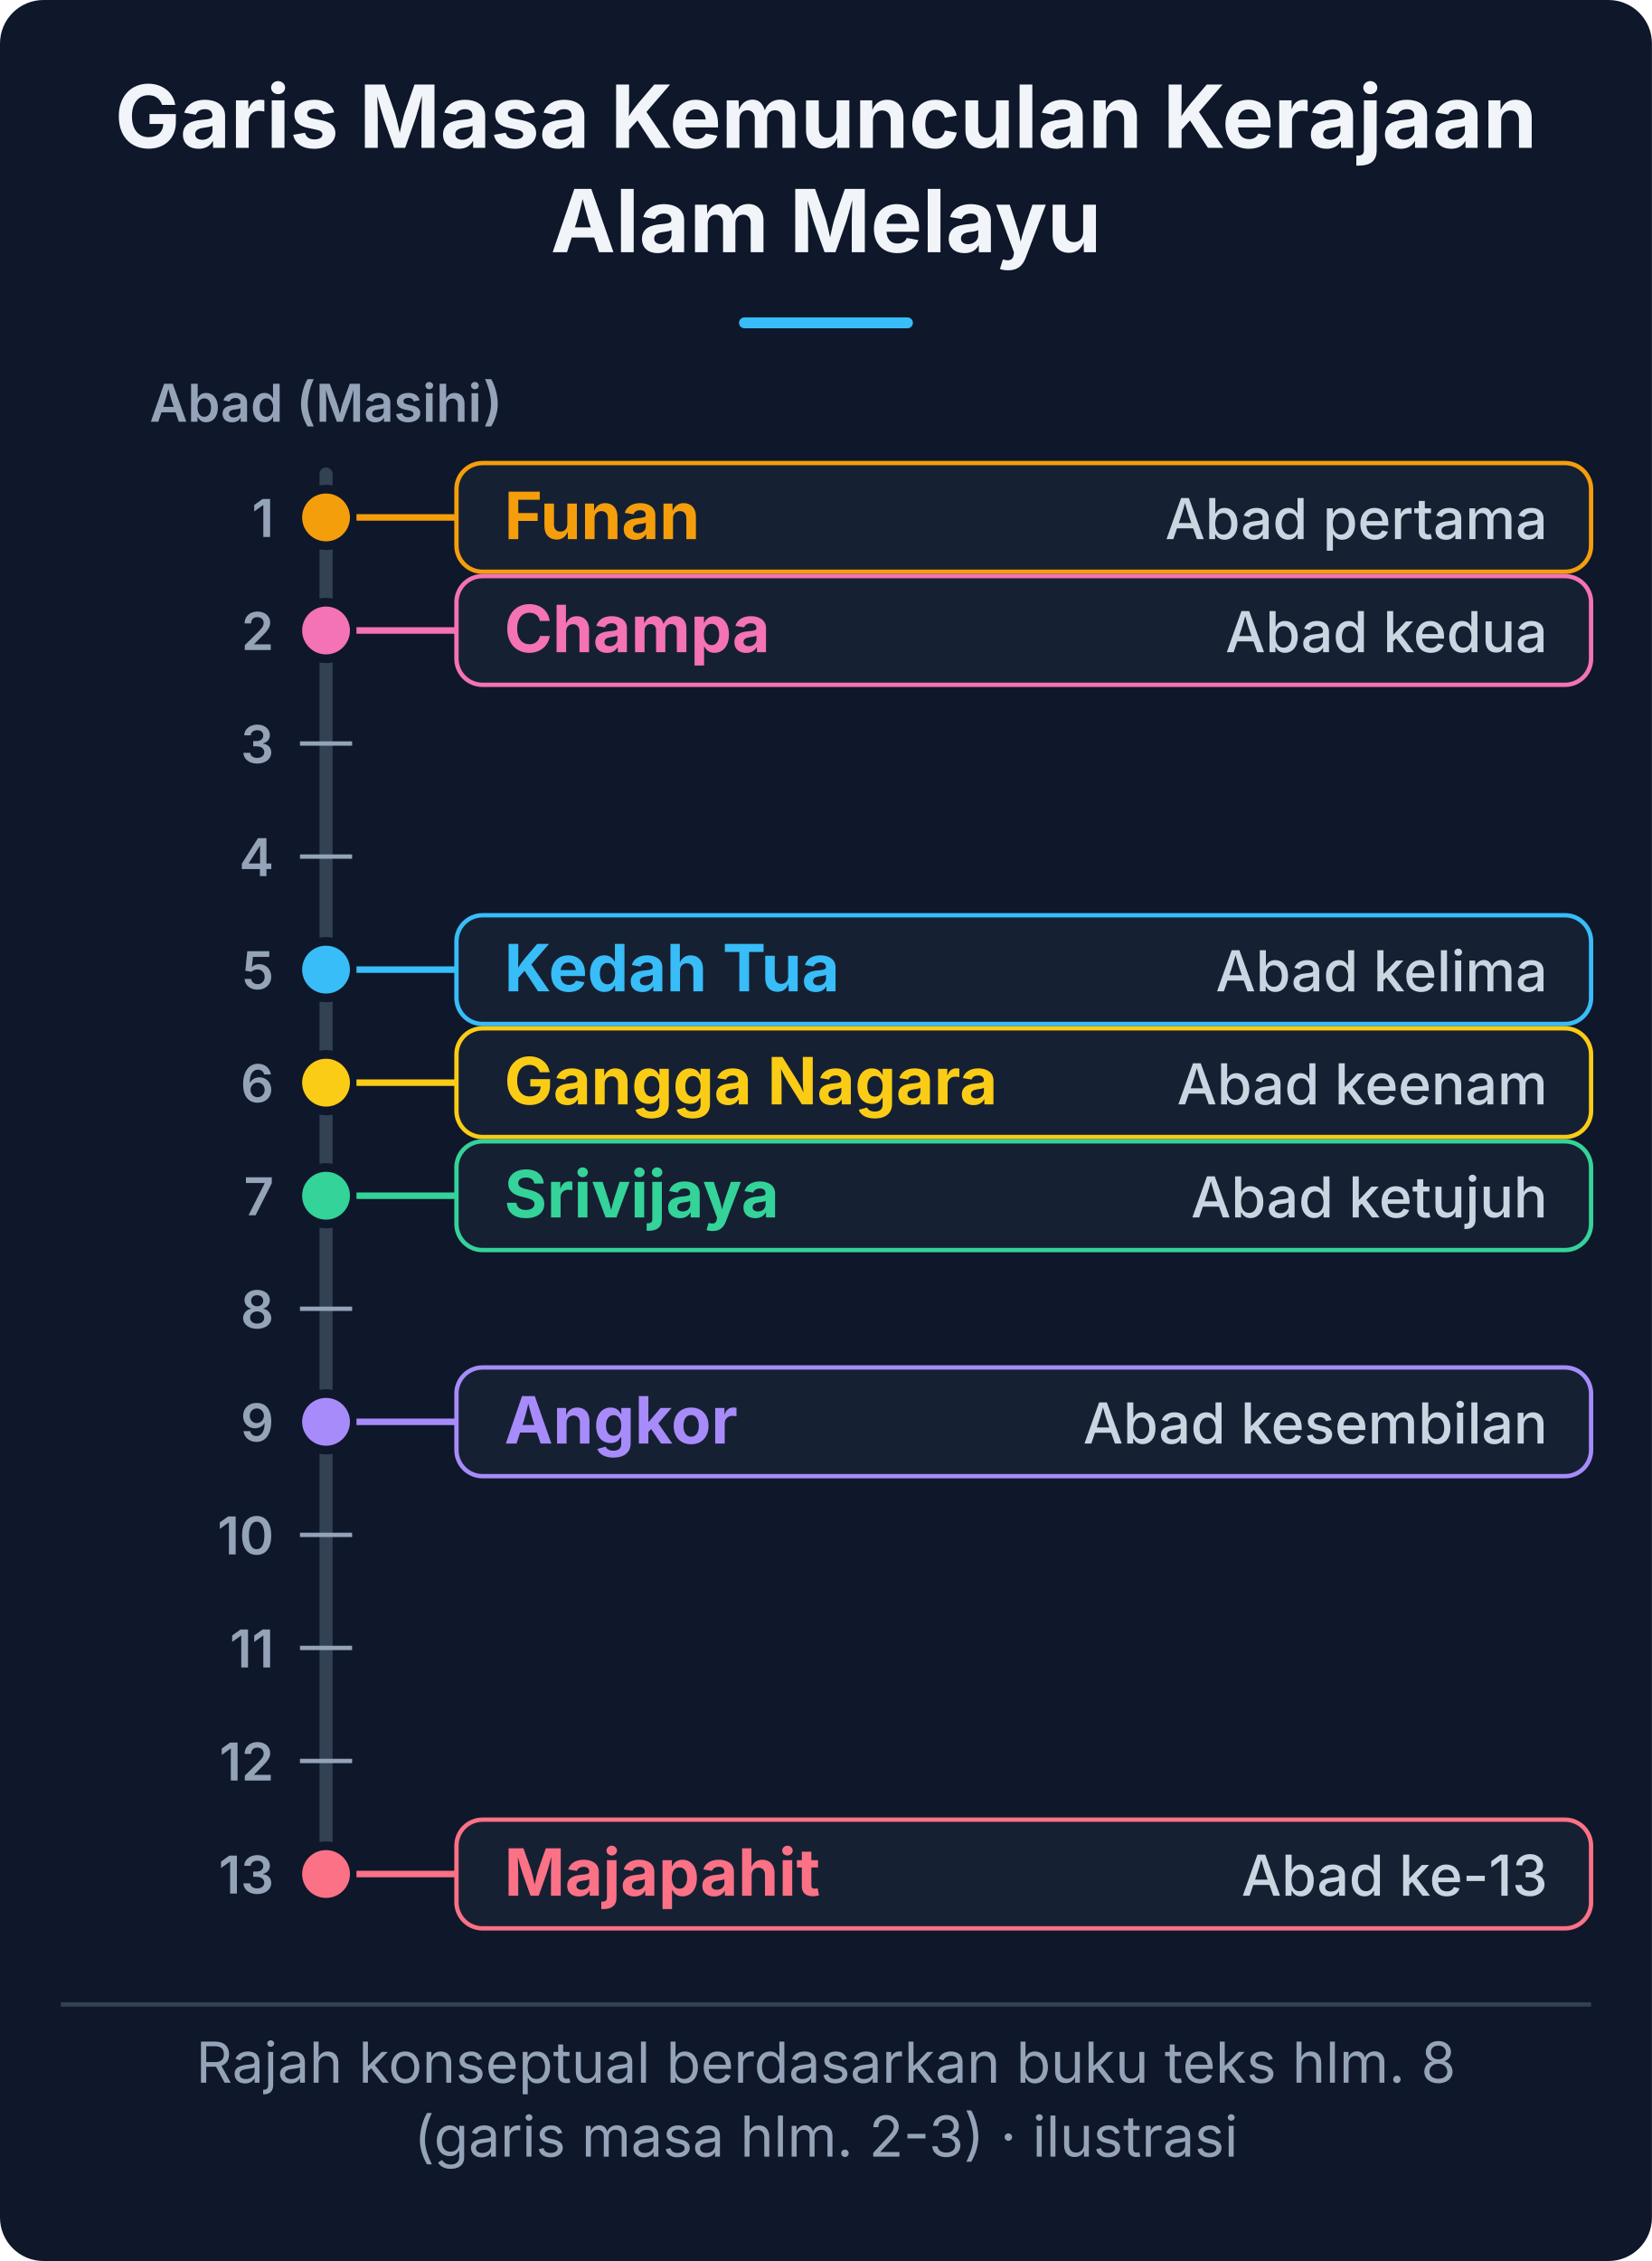
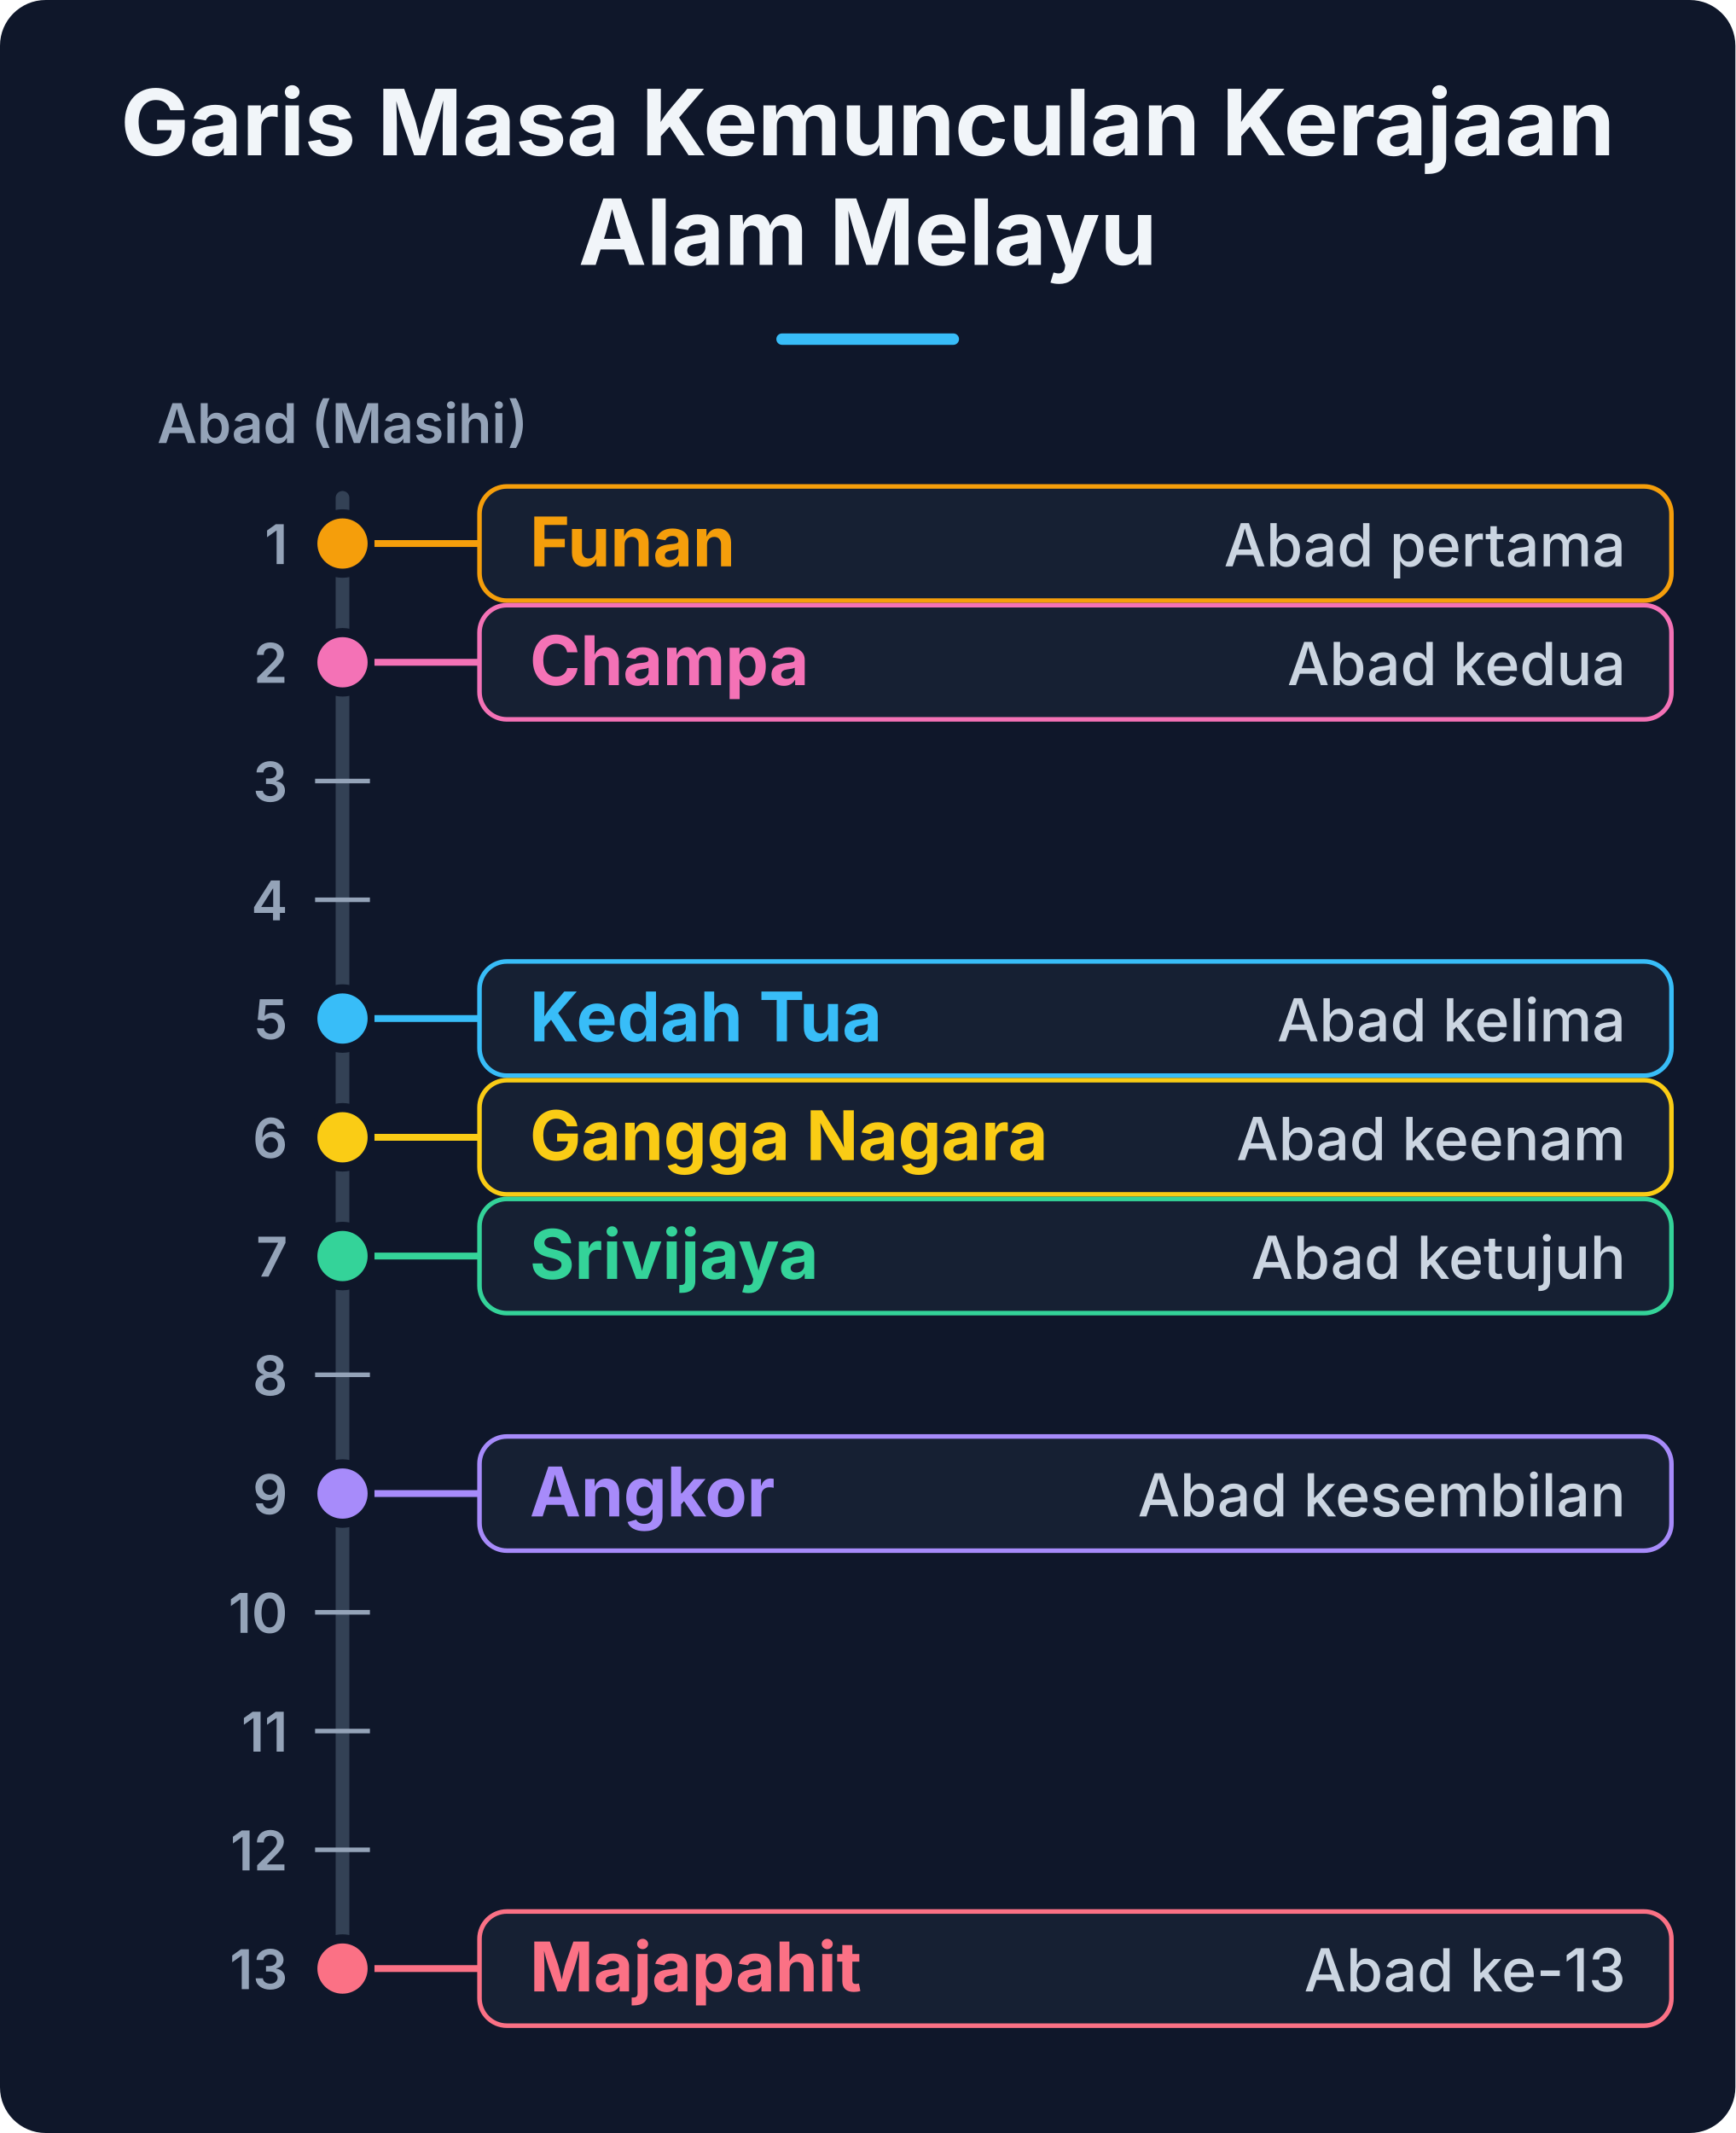
- <svg xmlns="http://www.w3.org/2000/svg" viewBox="0 0 760 1040" width="760" height="1040" role="img" aria-label="Garis masa kemunculan kerajaan Alam Melayu">
-   <rect width="760" height="1040" rx="20" fill="#0f172a" />
+ <svg xmlns="http://www.w3.org/2000/svg" viewBox="0 0 760 934" width="760" height="934" role="img" aria-label="Garis masa kemunculan kerajaan Alam Melayu">
+   <rect width="760" height="934" rx="20" fill="#0f172a" />
  <text x="380" y="68" text-anchor="middle" font-family="Inter, Segoe UI, Arial, sans-serif" font-size="40" font-weight="700" fill="#f1f5f9">Garis Masa Kemunculan Kerajaan</text>
  <text x="380" y="116" text-anchor="middle" font-family="Inter, Segoe UI, Arial, sans-serif" font-size="40" font-weight="700" fill="#f1f5f9">Alam Melayu</text>
  <rect x="340" y="146" width="80" height="5" rx="2.5" fill="#38bdf8" />
  <text x="150" y="194" text-anchor="middle" font-family="Inter, Segoe UI, Arial, sans-serif" font-size="24" font-weight="600" fill="#94a3b8">Abad (Masihi)</text>
  <line x1="150" y1="218" x2="150" y2="862" stroke="#334155" stroke-width="6" stroke-linecap="round" />
  <line x1="138" y1="238" x2="162" y2="238" stroke="#94a3b8" stroke-width="2" />
  <text x="126" y="247" text-anchor="end" font-family="Inter, Segoe UI, Arial, sans-serif" font-size="24" font-weight="600" fill="#94a3b8">1</text>
  <line x1="138" y1="290" x2="162" y2="290" stroke="#94a3b8" stroke-width="2" />
  <text x="126" y="299" text-anchor="end" font-family="Inter, Segoe UI, Arial, sans-serif" font-size="24" font-weight="600" fill="#94a3b8">2</text>
  <line x1="138" y1="342" x2="162" y2="342" stroke="#94a3b8" stroke-width="2" />
  <text x="126" y="351" text-anchor="end" font-family="Inter, Segoe UI, Arial, sans-serif" font-size="24" font-weight="600" fill="#94a3b8">3</text>
  <line x1="138" y1="394" x2="162" y2="394" stroke="#94a3b8" stroke-width="2" />
  <text x="126" y="403" text-anchor="end" font-family="Inter, Segoe UI, Arial, sans-serif" font-size="24" font-weight="600" fill="#94a3b8">4</text>
  <line x1="138" y1="446" x2="162" y2="446" stroke="#94a3b8" stroke-width="2" />
  <text x="126" y="455" text-anchor="end" font-family="Inter, Segoe UI, Arial, sans-serif" font-size="24" font-weight="600" fill="#94a3b8">5</text>
  <line x1="138" y1="498" x2="162" y2="498" stroke="#94a3b8" stroke-width="2" />
  <text x="126" y="507" text-anchor="end" font-family="Inter, Segoe UI, Arial, sans-serif" font-size="24" font-weight="600" fill="#94a3b8">6</text>
  <line x1="138" y1="550" x2="162" y2="550" stroke="#94a3b8" stroke-width="2" />
  <text x="126" y="559" text-anchor="end" font-family="Inter, Segoe UI, Arial, sans-serif" font-size="24" font-weight="600" fill="#94a3b8">7</text>
  <line x1="138" y1="602" x2="162" y2="602" stroke="#94a3b8" stroke-width="2" />
  <text x="126" y="611" text-anchor="end" font-family="Inter, Segoe UI, Arial, sans-serif" font-size="24" font-weight="600" fill="#94a3b8">8</text>
  <line x1="138" y1="654" x2="162" y2="654" stroke="#94a3b8" stroke-width="2" />
  <text x="126" y="663" text-anchor="end" font-family="Inter, Segoe UI, Arial, sans-serif" font-size="24" font-weight="600" fill="#94a3b8">9</text>
  <line x1="138" y1="706" x2="162" y2="706" stroke="#94a3b8" stroke-width="2" />
  <text x="126" y="715" text-anchor="end" font-family="Inter, Segoe UI, Arial, sans-serif" font-size="24" font-weight="600" fill="#94a3b8">10</text>
  <line x1="138" y1="758" x2="162" y2="758" stroke="#94a3b8" stroke-width="2" />
  <text x="126" y="767" text-anchor="end" font-family="Inter, Segoe UI, Arial, sans-serif" font-size="24" font-weight="600" fill="#94a3b8">11</text>
  <line x1="138" y1="810" x2="162" y2="810" stroke="#94a3b8" stroke-width="2" />
  <text x="126" y="819" text-anchor="end" font-family="Inter, Segoe UI, Arial, sans-serif" font-size="24" font-weight="600" fill="#94a3b8">12</text>
  <line x1="138" y1="862" x2="162" y2="862" stroke="#94a3b8" stroke-width="2" />
  <text x="126" y="871" text-anchor="end" font-family="Inter, Segoe UI, Arial, sans-serif" font-size="24" font-weight="600" fill="#94a3b8">13</text>
  <circle cx="150" cy="238" r="13" fill="#f59e0b" stroke="#0f172a" stroke-width="4" />
  <line x1="164" y1="238" x2="210" y2="238" stroke="#f59e0b" stroke-width="3" />
  <rect x="210" y="213" width="522" height="50" rx="12" fill="#162033" stroke="#f59e0b" stroke-width="2" />
  <text x="232" y="248" text-anchor="start" font-family="Inter, Segoe UI, Arial, sans-serif" font-size="30" font-weight="700" fill="#f59e0b">Funan</text>
  <text x="712" y="248" text-anchor="end" font-family="Inter, Segoe UI, Arial, sans-serif" font-size="26" font-weight="500" fill="#cbd5e1">Abad pertama</text>
  <circle cx="150" cy="290" r="13" fill="#f472b6" stroke="#0f172a" stroke-width="4" />
  <line x1="164" y1="290" x2="210" y2="290" stroke="#f472b6" stroke-width="3" />
  <rect x="210" y="265" width="522" height="50" rx="12" fill="#162033" stroke="#f472b6" stroke-width="2" />
  <text x="232" y="300" text-anchor="start" font-family="Inter, Segoe UI, Arial, sans-serif" font-size="30" font-weight="700" fill="#f472b6">Champa</text>
  <text x="712" y="300" text-anchor="end" font-family="Inter, Segoe UI, Arial, sans-serif" font-size="26" font-weight="500" fill="#cbd5e1">Abad kedua</text>
  <circle cx="150" cy="446" r="13" fill="#38bdf8" stroke="#0f172a" stroke-width="4" />
  <line x1="164" y1="446" x2="210" y2="446" stroke="#38bdf8" stroke-width="3" />
  <rect x="210" y="421" width="522" height="50" rx="12" fill="#162033" stroke="#38bdf8" stroke-width="2" />
  <text x="232" y="456" text-anchor="start" font-family="Inter, Segoe UI, Arial, sans-serif" font-size="30" font-weight="700" fill="#38bdf8">Kedah Tua</text>
  <text x="712" y="456" text-anchor="end" font-family="Inter, Segoe UI, Arial, sans-serif" font-size="26" font-weight="500" fill="#cbd5e1">Abad kelima</text>
  <circle cx="150" cy="498" r="13" fill="#facc15" stroke="#0f172a" stroke-width="4" />
  <line x1="164" y1="498" x2="210" y2="498" stroke="#facc15" stroke-width="3" />
  <rect x="210" y="473" width="522" height="50" rx="12" fill="#162033" stroke="#facc15" stroke-width="2" />
  <text x="232" y="508" text-anchor="start" font-family="Inter, Segoe UI, Arial, sans-serif" font-size="30" font-weight="700" fill="#facc15">Gangga Nagara</text>
  <text x="712" y="508" text-anchor="end" font-family="Inter, Segoe UI, Arial, sans-serif" font-size="26" font-weight="500" fill="#cbd5e1">Abad keenam</text>
  <circle cx="150" cy="550" r="13" fill="#34d399" stroke="#0f172a" stroke-width="4" />
  <line x1="164" y1="550" x2="210" y2="550" stroke="#34d399" stroke-width="3" />
  <rect x="210" y="525" width="522" height="50" rx="12" fill="#162033" stroke="#34d399" stroke-width="2" />
  <text x="232" y="560" text-anchor="start" font-family="Inter, Segoe UI, Arial, sans-serif" font-size="30" font-weight="700" fill="#34d399">Srivijaya</text>
  <text x="712" y="560" text-anchor="end" font-family="Inter, Segoe UI, Arial, sans-serif" font-size="26" font-weight="500" fill="#cbd5e1">Abad ketujuh</text>
  <circle cx="150" cy="654" r="13" fill="#a78bfa" stroke="#0f172a" stroke-width="4" />
  <line x1="164" y1="654" x2="210" y2="654" stroke="#a78bfa" stroke-width="3" />
  <rect x="210" y="629" width="522" height="50" rx="12" fill="#162033" stroke="#a78bfa" stroke-width="2" />
  <text x="232" y="664" text-anchor="start" font-family="Inter, Segoe UI, Arial, sans-serif" font-size="30" font-weight="700" fill="#a78bfa">Angkor</text>
  <text x="712" y="664" text-anchor="end" font-family="Inter, Segoe UI, Arial, sans-serif" font-size="26" font-weight="500" fill="#cbd5e1">Abad kesembilan</text>
  <circle cx="150" cy="862" r="13" fill="#fb7185" stroke="#0f172a" stroke-width="4" />
  <line x1="164" y1="862" x2="210" y2="862" stroke="#fb7185" stroke-width="3" />
  <rect x="210" y="837" width="522" height="50" rx="12" fill="#162033" stroke="#fb7185" stroke-width="2" />
  <text x="232" y="872" text-anchor="start" font-family="Inter, Segoe UI, Arial, sans-serif" font-size="30" font-weight="700" fill="#fb7185">Majapahit</text>
  <text x="712" y="872" text-anchor="end" font-family="Inter, Segoe UI, Arial, sans-serif" font-size="26" font-weight="500" fill="#cbd5e1">Abad ke-13</text>
-   <line x1="28" y1="922" x2="732" y2="922" stroke="#334155" stroke-width="2" />
-   <text x="380" y="958" text-anchor="middle" font-family="Inter, Segoe UI, Arial, sans-serif" font-size="26" font-weight="400" fill="#94a3b8">Rajah konseptual berdasarkan buku teks hlm. 8</text>
-   <text x="380" y="992" text-anchor="middle" font-family="Inter, Segoe UI, Arial, sans-serif" font-size="26" font-weight="400" fill="#94a3b8">(garis masa hlm. 2-3) · ilustrasi</text>
</svg>
